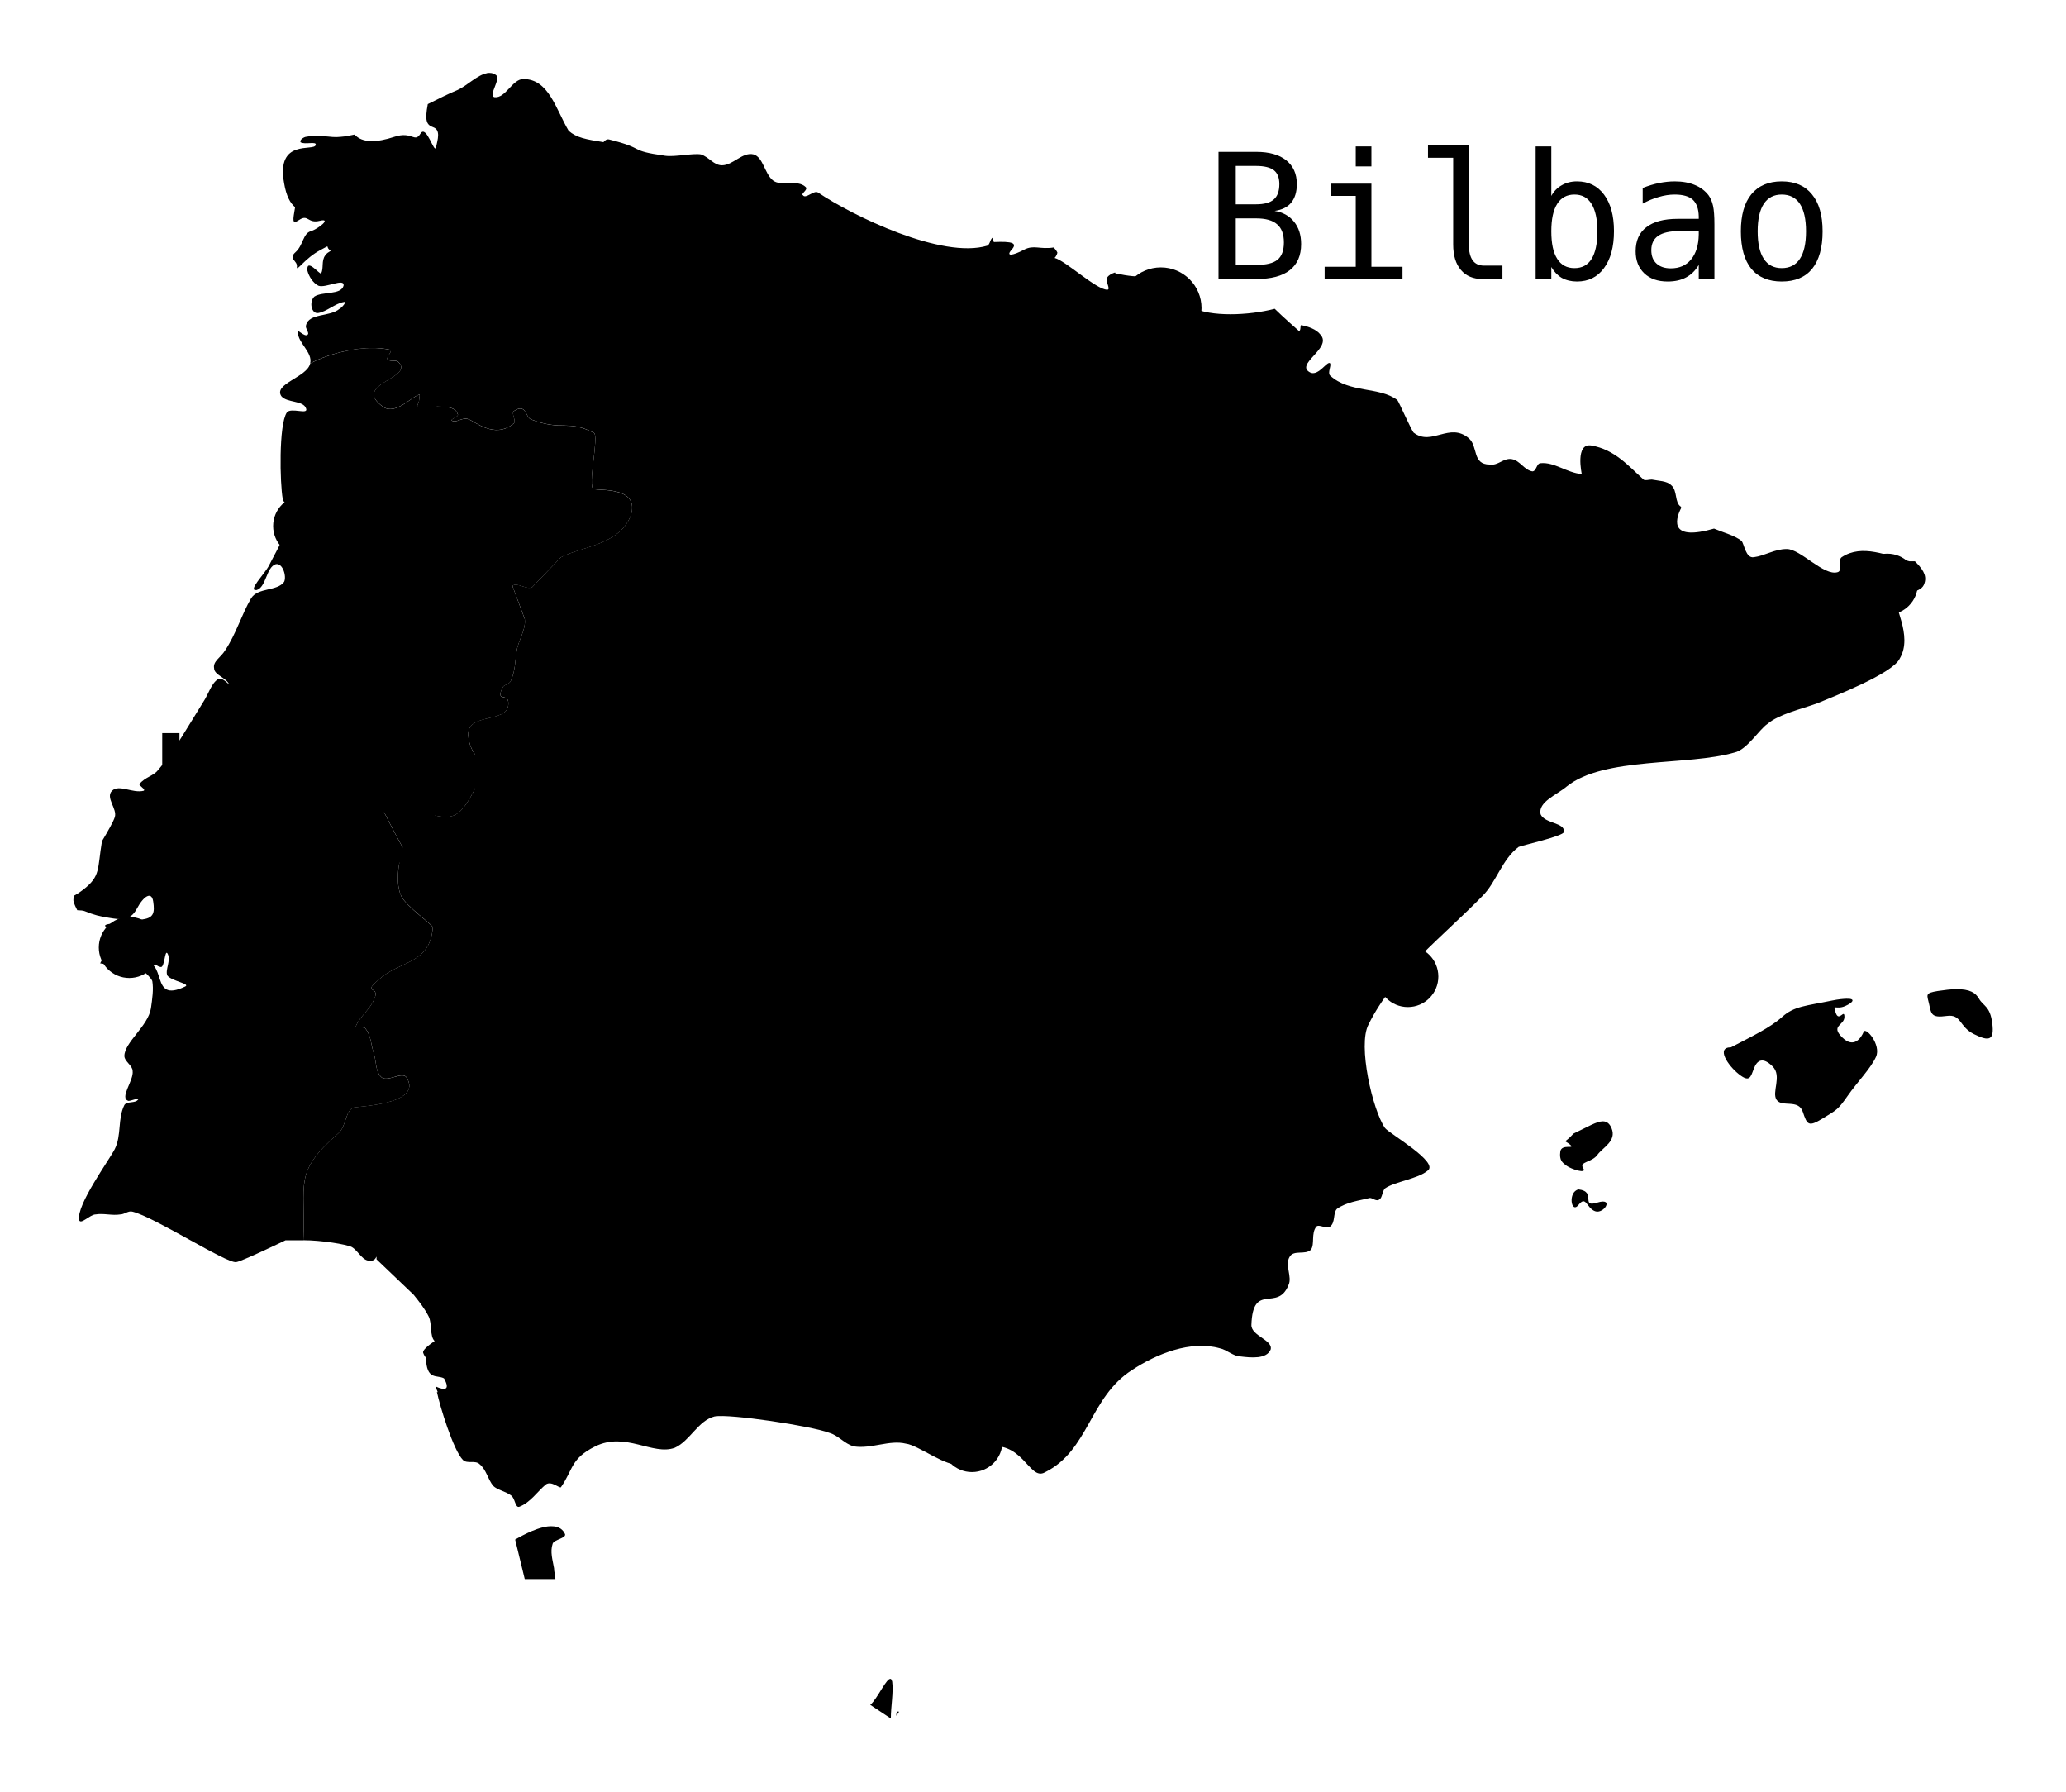
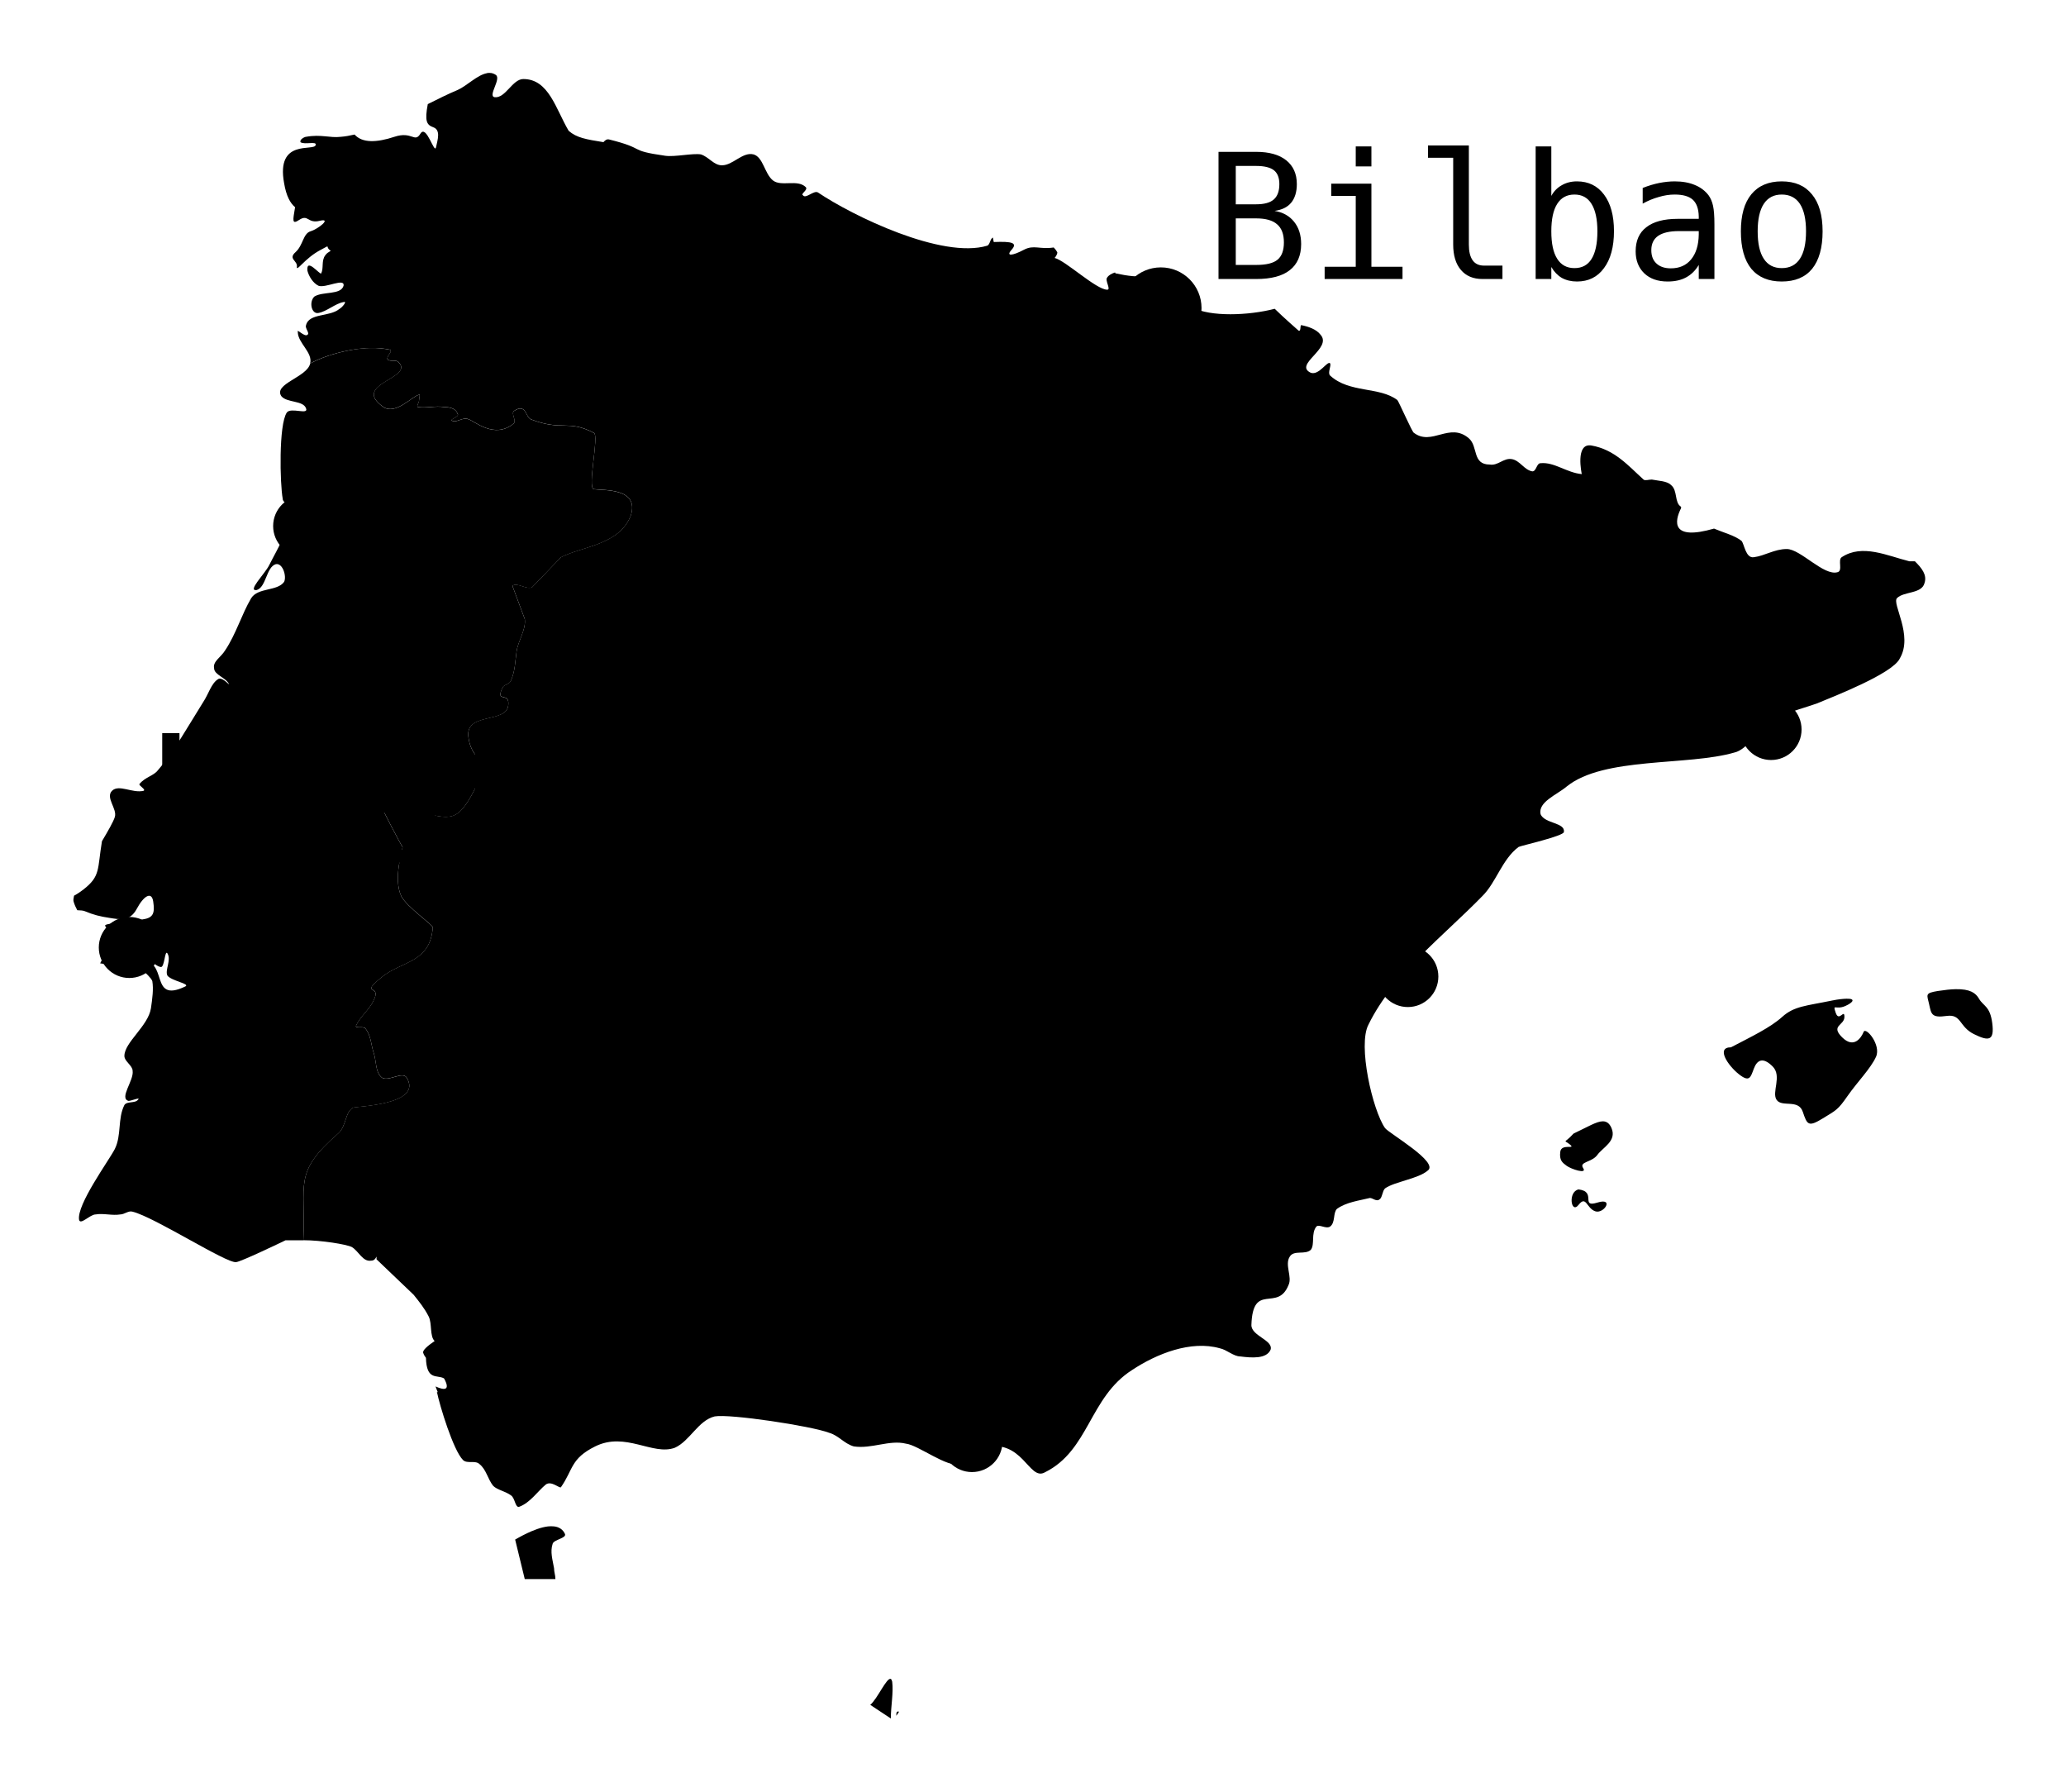
<svg viewBox="114.1 390.8 142.2 123.3" class="iberia" aria-hidden="true">
  <path class="iberia-coast" d="m 147.607,395.839 c -0.666,0.123 -1.376,0.874 -2.016,1.156 -0.62,0.256 -1.313,0.603 -2.047,0.969 -0.222,1.165 -0.081,1.431 0.378,1.594 0.524,0.186 0.301,0.855 0.189,1.375 -0.112,0.52 -0.659,-1.606 -1.071,-0.938 -0.412,0.669 -0.56,-0.19 -1.795,0.219 -1.214,0.401 -2.208,0.441 -2.74,-0.156 -0.33,0.077 -0.637,0.133 -0.945,0.156 -0.758,0.094 -1.352,-0.188 -2.394,0 -0.095,0 -0.473,0.187 -0.378,0.375 0.284,0.188 1.134,-0.095 1.039,0.188 -0.095,0.47 -2.741,-0.477 -2.173,2.625 0.15,0.894 0.423,1.378 0.756,1.656 -0.149,0.908 -0.235,1.218 0.283,0.875 0.635,-0.42 0.57,0.273 1.417,0.062 0.847,-0.21 -0.1,0.561 -0.63,0.719 -0.53,0.158 -0.51,0.965 -1.039,1.437 -0.53,0.473 0.147,0.58 0.094,1 -0.053,0.42 0.526,-0.578 1.638,-1.156 0.776,-0.403 0.242,-0.229 0.693,0.062 -0.148,0.093 -0.296,0.177 -0.378,0.312 -0.284,0.376 -0.094,0.874 -0.283,1.25 -0.095,0.094 -1.04,-1.127 -0.945,-0.188 0.095,0.376 0.377,0.843 0.756,1.031 0.474,0.188 1.827,-0.564 1.732,0 -0.189,0.658 -1.447,0.374 -2.016,0.75 -0.379,0.376 -0.19,1.219 0.283,1.125 0.568,-0.094 1.164,-0.656 1.732,-0.75 0.284,-0.094 -0.094,0.375 -0.283,0.469 -0.663,0.564 -2.11,0.279 -2.299,1.125 -0.095,0.188 0.284,0.562 0.094,0.656 -0.189,0.188 -0.756,-0.469 -0.661,-0.188 0,0.752 1.04,1.404 0.85,2.156 1.421,-0.752 3.807,-1.313 5.512,-0.938 0.189,0.094 -0.284,0.468 -0.189,0.656 0.189,0.188 0.566,-4.9e-4 0.756,0.188 1.137,1.128 -3.312,1.496 -1.039,3.094 0.852,0.564 1.983,-0.75 2.457,-0.844 0.095,-0.094 0,0.281 0,0.375 0,0.188 -0.189,0.375 -0.094,0.469 0.568,0.094 1.227,-0.094 1.795,0 0.379,0 0.85,0.093 0.945,0.469 0.189,0.188 -0.567,0.375 -0.378,0.469 0.284,0.188 0.755,-0.282 1.134,-0.094 0.379,0.094 1.792,1.409 3.118,0.281 0.189,-0.188 -0.189,-0.656 0,-0.844 0.852,-0.564 0.786,0.374 1.165,0.562 2.178,0.846 2.547,-0.002 4.346,0.937 0.379,0.188 -0.474,3.781 0,3.875 0.663,0.094 3.119,-0.099 2.551,1.781 -0.758,2.068 -3.398,2.154 -4.819,2.906 l -1.984,2.062 c -0.379,0.188 -1.07,-0.376 -1.354,-0.094 l 0.85,2.281 c 0.095,0.752 -0.472,1.498 -0.567,2.25 -0.095,0.658 -0.094,1.311 -0.378,1.969 -0.095,0.282 -0.472,0.281 -0.567,0.469 -0.568,1.128 0.473,0.279 0.378,1.219 -0.095,1.316 -3.024,0.464 -2.74,2.25 0.284,1.974 1.704,1.024 0.378,3.656 -1.137,2.162 -1.601,2.002 -3.779,1.438 -0.852,-0.188 -1.415,-0.281 -2.268,-0.562 -0.189,0 -0.567,-0.282 -0.472,-0.094 0,0.094 1.512,3 1.606,3.094 0,0.188 -0.663,2.153 -0.094,3.375 0.379,0.752 2.173,1.968 2.173,2.156 -0.189,2.444 -2.075,2.278 -3.496,3.406 -1.61,1.316 0.001,0.466 -0.567,1.594 -0.284,0.658 -0.944,1.123 -1.228,1.781 0,0.188 0.567,-4.9e-4 0.661,0.187 0.379,0.47 0.377,1.123 0.567,1.687 0.189,0.564 0.093,1.312 0.567,1.687 0.474,0.282 1.417,-0.47 1.701,0 1.137,1.88 -3.496,1.968 -3.685,2.062 -0.568,0.282 -0.471,1.311 -1.039,1.781 -3.126,2.726 -2.204,3.396 -2.394,7.344 1.231,0 2.96,0.281 3.338,0.469 0.474,0.282 0.755,1.032 1.323,0.938 0.189,0 0.283,-0.093 0.378,-0.281 v 0.188 l 2.551,2.437 c 0.379,0.47 0.755,0.936 1.039,1.5 0.241,0.478 0.063,1.366 0.409,1.687 -0.487,0.333 -0.845,0.642 -0.787,0.812 0.044,0.13 0.1,0.231 0.189,0.344 0.042,1.572 0.751,1.154 1.228,1.406 0.012,0.006 0.02,0.024 0.031,0.031 0.409,0.765 0.068,0.836 -0.598,0.531 0.043,0.143 0.105,0.271 0.157,0.406 -0.011,-0.005 -0.063,-0.037 -0.063,-0.031 0.189,0.94 1.132,4.03 1.795,4.687 0.284,0.282 0.85,-7.2e-4 1.134,0.281 0.474,0.376 0.566,1.03 0.945,1.5 0.284,0.282 0.849,0.374 1.228,0.656 0.284,0.188 0.283,0.875 0.567,0.781 0.758,-0.282 1.258,-1.061 1.827,-1.531 0.379,-0.282 0.945,0.282 1.039,0.188 0.852,-1.222 0.657,-1.967 2.362,-2.812 2.084,-1.034 3.965,0.658 5.48,0.094 1.042,-0.47 1.603,-1.874 2.74,-2.156 1.042,-0.188 6.643,0.655 7.874,1.125 0.663,0.188 1.038,0.75 1.701,0.938 1.231,0.188 2.454,-0.469 3.59,-0.188 0.852,0.094 2.864,1.688 3.716,1.406 0.663,-0.188 0.944,-0.937 1.512,-1.125 2.841,-0.752 3.21,2.345 4.346,1.687 3.031,-1.504 3.048,-5.151 5.984,-7.031 1.705,-1.128 4.058,-2.064 6.047,-1.5 0.474,0.094 0.944,0.562 1.417,0.562 0.758,0.094 1.795,0.189 2.079,-0.469 0.189,-0.658 -1.323,-0.936 -1.323,-1.687 0.095,-3.008 1.793,-0.87 2.551,-2.75 0.284,-0.564 -0.284,-1.405 0.094,-1.969 0.284,-0.47 1.07,-0.093 1.449,-0.469 0.284,-0.376 -9.1e-4,-1.124 0.378,-1.594 0.189,-0.188 0.661,0.188 0.945,0 0.379,-0.282 0.188,-0.937 0.472,-1.219 0.663,-0.47 1.51,-0.562 2.268,-0.75 0.189,0 0.472,0.282 0.661,0.094 0.189,-0.094 0.189,-0.562 0.378,-0.75 0.663,-0.47 2.266,-0.655 2.929,-1.219 0.852,-0.564 -2.645,-2.561 -2.929,-2.937 -0.852,-1.222 -1.892,-5.715 -1.134,-7.125 1.705,-3.478 5.19,-6.118 7.842,-8.844 0.947,-0.94 1.352,-2.529 2.488,-3.375 0.189,-0.094 3.118,-0.749 3.118,-1.031 0.095,-0.658 -1.322,-0.561 -1.606,-1.219 -0.189,-0.846 1.132,-1.342 1.795,-1.906 2.557,-2.068 8.339,-1.404 11.559,-2.344 0.852,-0.188 1.699,-1.593 2.268,-1.969 0.758,-0.658 2.36,-1.03 3.401,-1.406 1.137,-0.47 5.227,-2.06 5.701,-3.094 0.947,-1.598 -0.568,-3.78 -0.189,-4.156 0.474,-0.47 1.7,-0.279 1.89,-1.031 0.189,-0.564 -0.188,-1.03 -0.661,-1.5 h -0.378 c -1.515,-0.376 -3.241,-1.221 -4.661,-0.281 -0.284,0.188 0.095,0.937 -0.283,1.031 -0.947,0.282 -2.549,-1.594 -3.496,-1.594 -0.852,0 -1.51,0.469 -2.268,0.563 -0.568,0.094 -0.661,-0.937 -0.85,-1.125 -0.474,-0.376 -1.227,-0.562 -1.89,-0.844 -2.936,0.846 -2.741,-0.466 -2.268,-1.406 v -0.094 c -0.474,-0.282 -0.219,-1.124 -0.693,-1.5 -0.284,-0.282 -0.849,-0.281 -1.323,-0.375 -0.189,0 -0.472,0.094 -0.567,0 -1.042,-0.94 -1.98,-2.062 -3.59,-2.344 -1.137,-0.188 -0.661,1.969 -0.661,1.969 -1.042,-0.094 -1.887,-0.844 -2.835,-0.75 -0.284,0 -0.283,0.562 -0.567,0.562 -0.568,-0.094 -0.849,-0.75 -1.417,-0.844 -0.568,-0.094 -0.944,0.469 -1.512,0.375 -1.231,0 -0.786,-1.248 -1.449,-1.812 -1.326,-1.128 -2.548,0.565 -3.779,-0.375 -0.095,0 -1.039,-2.156 -1.134,-2.25 -1.231,-0.94 -3.304,-0.466 -4.63,-1.688 -0.189,-0.188 0.095,-0.656 0,-0.844 -0.189,-0.188 -0.755,0.844 -1.323,0.656 -1.231,-0.564 1.514,-1.685 0.661,-2.625 -0.284,-0.376 -0.849,-0.562 -1.323,-0.656 -0.095,0 4.6e-4,0.469 -0.189,0.375 0,0 -1.07,-0.936 -1.638,-1.5 -1.8,0.47 -4.438,0.564 -5.669,-0.094 -0.474,-0.282 -0.755,-0.937 -1.323,-1.219 -0.189,-0.141 -0.473,-0.059 -0.756,0 -0.348,-0.169 -0.702,-0.324 -1.008,-0.438 -0.099,-0.186 -0.141,-0.369 -0.157,-0.5 -0.528,0.064 -1.163,0.004 -2.047,-0.188 -0.013,-0.023 -0.02,-0.04 -0.032,-0.062 -0.216,0.075 -0.419,0.17 -0.535,0.344 -0.189,0.188 0.284,0.844 0,0.844 -0.758,0 -2.864,-1.999 -3.622,-2.187 0.095,-0.094 0.189,-0.281 0.189,-0.375 -0.064,-0.128 -0.155,-0.247 -0.252,-0.344 -0.967,0.149 -1.367,-0.203 -2.047,0.156 -0.794,0.42 -1.274,0.473 -0.85,0 0.424,-0.473 0.043,-0.584 -1.228,-0.531 -0.036,-0.12 -0.04,-0.206 -0.063,-0.312 -0.189,0.094 -0.189,0.469 -0.378,0.562 -3.126,0.94 -9.285,-2.058 -11.653,-3.656 -0.284,-0.188 -0.85,0.469 -1.039,0.188 -0.189,-0.094 0.378,-0.375 0.189,-0.562 -0.568,-0.564 -1.699,0.001 -2.268,-0.469 -0.568,-0.47 -0.66,-1.593 -1.323,-1.781 -0.758,-0.188 -1.416,0.75 -2.173,0.75 -0.568,0 -0.88,-0.562 -1.449,-0.75 -0.568,-0.094 -1.794,0.188 -2.457,0.094 -2.652,-0.376 -1.222,-0.467 -3.874,-1.125 -0.152,-0.03 -0.266,0.06 -0.378,0.188 -1.192,-0.192 -1.849,-0.3 -2.394,-0.781 -0.883,-1.488 -1.363,-3.562 -3.118,-3.562 -0.758,0 -1.227,1.344 -1.984,1.25 -0.474,-0.094 0.473,-1.249 0.094,-1.531 -0.213,-0.141 -0.408,-0.166 -0.63,-0.125 z m 101.097,63.031 c -0.335,0.006 -0.742,0.051 -1.228,0.125 -0.899,0.149 -0.748,0.238 -0.598,0.906 0.15,0.669 0.148,0.961 1.197,0.812 1.048,-0.149 0.841,0.73 1.89,1.25 1.048,0.52 1.41,0.439 1.26,-0.75 -0.15,-1.189 -0.614,-1.167 -0.913,-1.687 -0.225,-0.39 -0.602,-0.674 -1.606,-0.656 z m -7.496,0.656 c -0.221,0.006 -0.559,0.032 -1.008,0.125 -1.797,0.372 -2.609,0.382 -3.433,1.125 -0.824,0.743 -2.105,1.351 -3.527,2.094 -1.048,0 -0.213,1.249 0.535,1.844 0.749,0.594 0.815,0.219 1.039,-0.375 0.225,-0.594 0.617,-0.825 1.291,-0.156 0.674,0.669 -0.091,1.792 0.283,2.312 0.374,0.52 1.496,-0.079 1.795,0.812 0.3,0.892 0.381,1.063 1.354,0.469 0.973,-0.594 1.058,-0.597 1.732,-1.562 0.674,-0.966 1.578,-1.87 1.953,-2.687 0.374,-0.817 -0.701,-2.09 -0.85,-1.719 -0.15,0.371 -0.657,1.192 -1.48,0.375 -0.824,-0.817 0.157,-0.812 0.157,-1.406 0,-0.594 -0.374,0.387 -0.598,-0.281 -0.225,-0.669 -0.013,-0.172 0.661,-0.469 0.505,-0.223 0.758,-0.517 0.094,-0.5 z m -16.787,8.437 c -0.427,0 -1.033,0.379 -2.016,0.844 -0.674,0.743 -0.701,0.378 -0.252,0.75 0.449,0.371 -0.587,-0.094 -0.661,0.5 -0.075,0.594 0.141,0.746 0.441,0.969 0.3,0.223 1.433,0.602 1.134,0.156 -0.3,-0.446 0.602,-0.386 0.976,-0.906 0.374,-0.52 1.351,-0.952 0.976,-1.844 -0.14,-0.334 -0.342,-0.469 -0.598,-0.469 z m -1.669,4.687 c -0.749,0.149 -0.524,1.731 0,1.062 0.524,-0.669 0.535,0.215 1.134,0.438 0.599,0.223 1.356,-0.965 0.157,-0.594 -1.198,0.371 -0.018,-0.758 -1.291,-0.906 z m -70.927,23.188 c -0.963,0.112 -2.143,0.845 -2.268,0.906 l 0.661,2.719 h 2.11 c 0,-0.282 -0.094,-0.468 -0.094,-0.75 -0.095,-0.564 -0.284,-1.123 -0.094,-1.687 0.095,-0.282 0.945,-0.374 0.85,-0.656 -0.142,-0.329 -0.424,-0.497 -0.756,-0.531 -0.124,-0.013 -0.272,-0.016 -0.409,0 z m 23.59,10.5 c -0.28,-0.138 -0.92,1.37 -1.417,1.781 l 1.417,0.938 c 0,-0.846 0.189,-1.779 0.094,-2.531 -0.024,-0.094 -0.054,-0.168 -0.094,-0.188 z m 0.441,2.25 c -0.035,0.024 -0.063,0.093 -0.063,0.188 v 0.094 l 0.189,-0.281 c -0.047,0 -0.09,-0.024 -0.126,0 z" />
  <path class="pt-soon" d="m 139.574,414.749 c -1.452,0.035 -3.06,0.499 -4.126,1.062 -0.189,0.94 -2.552,1.404 -1.984,2.25 0.379,0.47 1.511,0.28 1.701,0.844 0.189,0.47 -1.039,-0.095 -1.323,0.281 -0.568,0.846 -0.473,4.904 -0.283,5.937 0,0.282 0.472,0.374 0.472,0.75 -0.095,1.598 -0.754,2.528 -1.417,3.844 -0.284,0.564 -1.513,1.781 -0.85,1.687 0.663,-0.188 0.66,-1.593 1.323,-1.781 0.474,-0.094 0.756,0.843 0.567,1.219 -0.474,0.658 -1.794,0.373 -2.268,1.125 -0.663,1.128 -1.037,2.466 -1.795,3.594 -0.284,0.47 -0.851,0.749 -0.756,1.219 0,0.47 0.85,0.655 1.039,1.125 -0.098,-0.08 -0.525,-0.528 -0.756,-0.375 -0.474,0.282 -0.66,1.03 -1.039,1.594 -0.947,1.504 -1.982,3.372 -3.118,4.687 -0.284,0.376 -0.881,0.468 -1.26,0.938 -0.095,0.094 0.473,0.375 0.283,0.469 -0.758,0.188 -1.7,-0.47 -2.173,0 -0.474,0.47 0.378,1.248 0.189,1.812 -0.091,0.301 -0.452,0.935 -0.882,1.656 -0.322,1.94 -0.09,2.394 -1.26,3.312 -0.181,0.142 -0.403,0.3 -0.661,0.438 -0.036,0.167 -0.063,0.303 -0.031,0.406 0.06,0.208 0.147,0.399 0.252,0.594 0.219,0.002 0.413,0.025 0.504,0.062 0.635,0.263 1.044,0.364 1.732,0.469 0.688,0.105 1.382,0.268 1.858,-0.625 0.477,-0.893 1.028,-1.236 1.134,-0.5 0.106,0.736 0.048,1.114 -0.693,1.219 -0.741,0.105 0.142,0.803 -0.441,0.75 -0.582,-0.052 -0.69,0.578 -1.008,0 -0.318,-0.578 0.103,-0.595 -0.85,-0.438 -0.953,0.158 0.582,0.282 0,1.438 -0.145,0.288 -0.382,0.746 -0.661,1.281 0.702,0.126 1.454,0.054 2.142,-0.031 0.379,0 0.566,-0.469 0.945,-0.375 0.379,0 0.597,0.562 1.071,0.656 0.284,0.094 0.283,-1.219 0.472,-0.938 0.284,0.47 -0.189,1.155 0,1.531 0.284,0.376 1.607,0.562 1.228,0.75 -2.557,1.222 -1.066,-2.001 -3.15,-1.719 -0.568,0.094 0.692,0.874 0.882,1.344 0.095,0.564 2.5e-4,1.217 -0.094,1.875 -0.189,1.222 -1.827,2.341 -1.827,3.281 0,0.376 0.567,0.655 0.567,1.031 0.095,0.658 -0.946,1.874 -0.283,2.062 0.189,0 0.851,-0.282 0.661,-0.094 -0.189,0.282 -0.755,0.093 -0.945,0.375 -0.474,0.94 -0.188,2.091 -0.661,3.031 -0.379,0.752 -2.646,3.841 -2.457,4.875 0.095,0.376 0.755,-0.375 1.134,-0.375 0.568,-0.094 1.132,0.094 1.701,0 0.284,0 0.566,-0.281 0.85,-0.188 1.515,0.376 6.455,3.563 7.118,3.469 0.284,0 3.212,-1.406 3.401,-1.5 h 1.228 c 0.189,-3.948 -0.732,-4.618 2.394,-7.344 0.568,-0.47 0.471,-1.499 1.039,-1.781 0.189,-0.094 4.822,-0.183 3.685,-2.062 -0.284,-0.47 -1.227,0.282 -1.701,0 -0.474,-0.376 -0.377,-1.124 -0.567,-1.687 -0.189,-0.564 -0.188,-1.217 -0.567,-1.687 -0.095,-0.188 -0.661,4.9e-4 -0.661,-0.187 0.284,-0.658 0.944,-1.123 1.228,-1.781 0.568,-1.128 -1.043,-0.278 0.567,-1.594 1.421,-1.128 3.307,-0.962 3.496,-3.406 0,-0.188 -1.794,-1.404 -2.173,-2.156 -0.568,-1.222 0.094,-3.187 0.094,-3.375 -0.095,-0.094 -1.606,-3 -1.606,-3.094 -0.095,-0.188 0.283,0.094 0.472,0.094 0.852,0.282 1.415,0.375 2.268,0.562 2.178,0.564 2.643,0.724 3.779,-1.438 1.326,-2.632 -0.094,-1.682 -0.378,-3.656 -0.284,-1.786 2.645,-0.934 2.74,-2.25 0.095,-0.94 -0.946,-0.091 -0.378,-1.219 0.095,-0.188 0.472,-0.187 0.567,-0.469 0.284,-0.658 0.283,-1.311 0.378,-1.969 0.095,-0.752 0.662,-1.498 0.567,-2.25 l -0.85,-2.281 c 0.284,-0.282 0.975,0.282 1.354,0.094 l 1.984,-2.062 c 1.421,-0.752 4.061,-0.838 4.819,-2.906 0.568,-1.88 -1.888,-1.687 -2.551,-1.781 -0.474,-0.094 0.379,-3.687 0,-3.875 -1.8,-0.94 -2.168,-0.092 -4.346,-0.937 -0.379,-0.188 -0.313,-1.126 -1.165,-0.562 -0.189,0.188 0.189,0.656 0,0.844 -1.326,1.128 -2.739,-0.187 -3.118,-0.281 -0.379,-0.188 -0.85,0.282 -1.134,0.094 -0.189,-0.094 0.567,-0.281 0.378,-0.469 -0.095,-0.376 -0.566,-0.469 -0.945,-0.469 -0.568,-0.094 -1.227,0.094 -1.795,0 -0.095,-0.094 0.094,-0.281 0.094,-0.469 0,-0.094 0.095,-0.469 0,-0.375 -0.474,0.094 -1.604,1.408 -2.457,0.844 -2.273,-1.598 2.176,-1.966 1.039,-3.094 -0.189,-0.188 -0.566,4.9e-4 -0.756,-0.188 -0.095,-0.188 0.378,-0.562 0.189,-0.656 -0.426,-0.094 -0.902,-0.137 -1.386,-0.125 z" />
  <g class="allies">
-     <circle class="ally" cx="244" cy="431" r="2.1" />
+     <circle class="ally" cx="236" cy="441" r="2.1" />
    <circle class="ally" cx="211" cy="458" r="2.1" />
    <circle class="ally" cx="213" cy="427" r="2.1" />
    <circle class="ally" cx="166" cy="483" r="2.1" />
    <circle class="ally" cx="181" cy="490" r="2.1" />
    <circle class="ally" cx="135" cy="427" r="2.1" />
  </g>
  <g class="plants">
    <circle class="plant" cx="186" cy="446" r="2.8" />
    <circle class="plant" cx="194" cy="412" r="2.8" />
  </g>
  <g class="map-labels" font-family="JetBrains Mono, monospace">
    <text class="map-label" x="186" y="440">Madrid</text>
    <text class="map-label" x="197" y="410">Bilbao</text>
    <circle class="ally" cx="123" cy="456" r="2.1" />
    <text class="map-label pt-label" x="124" y="450">Lisboa</text>
  </g>
</svg>
